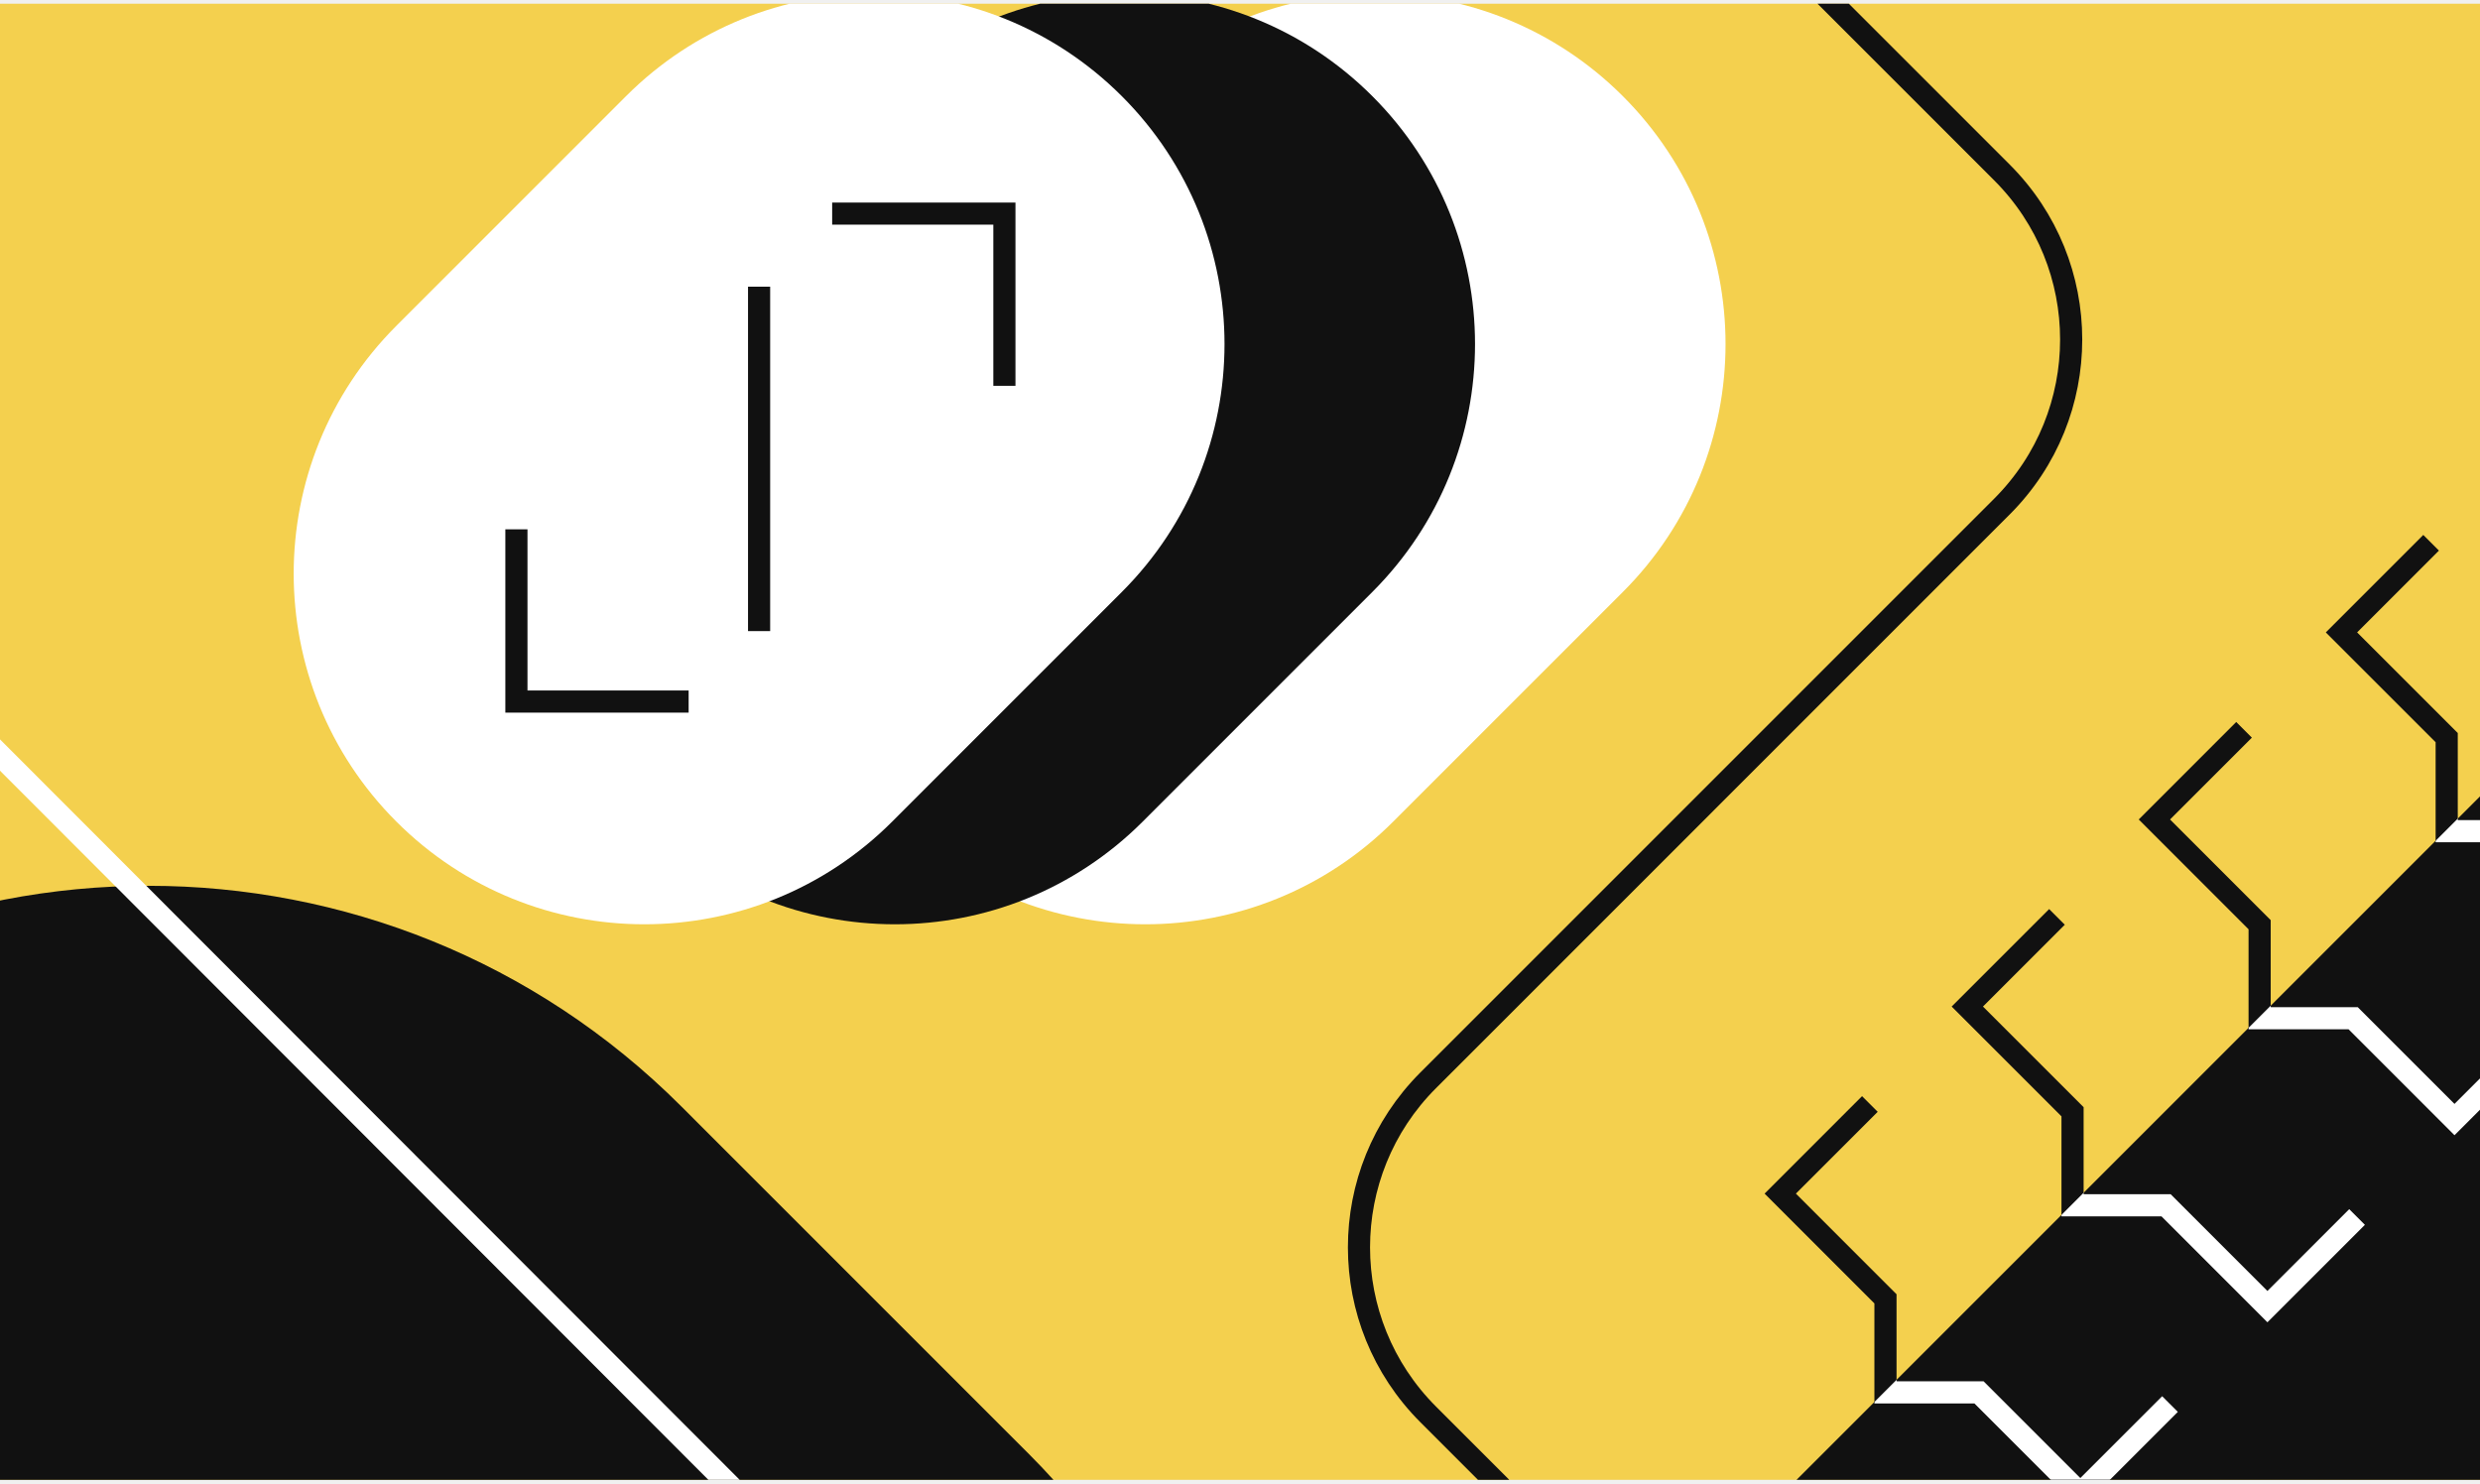
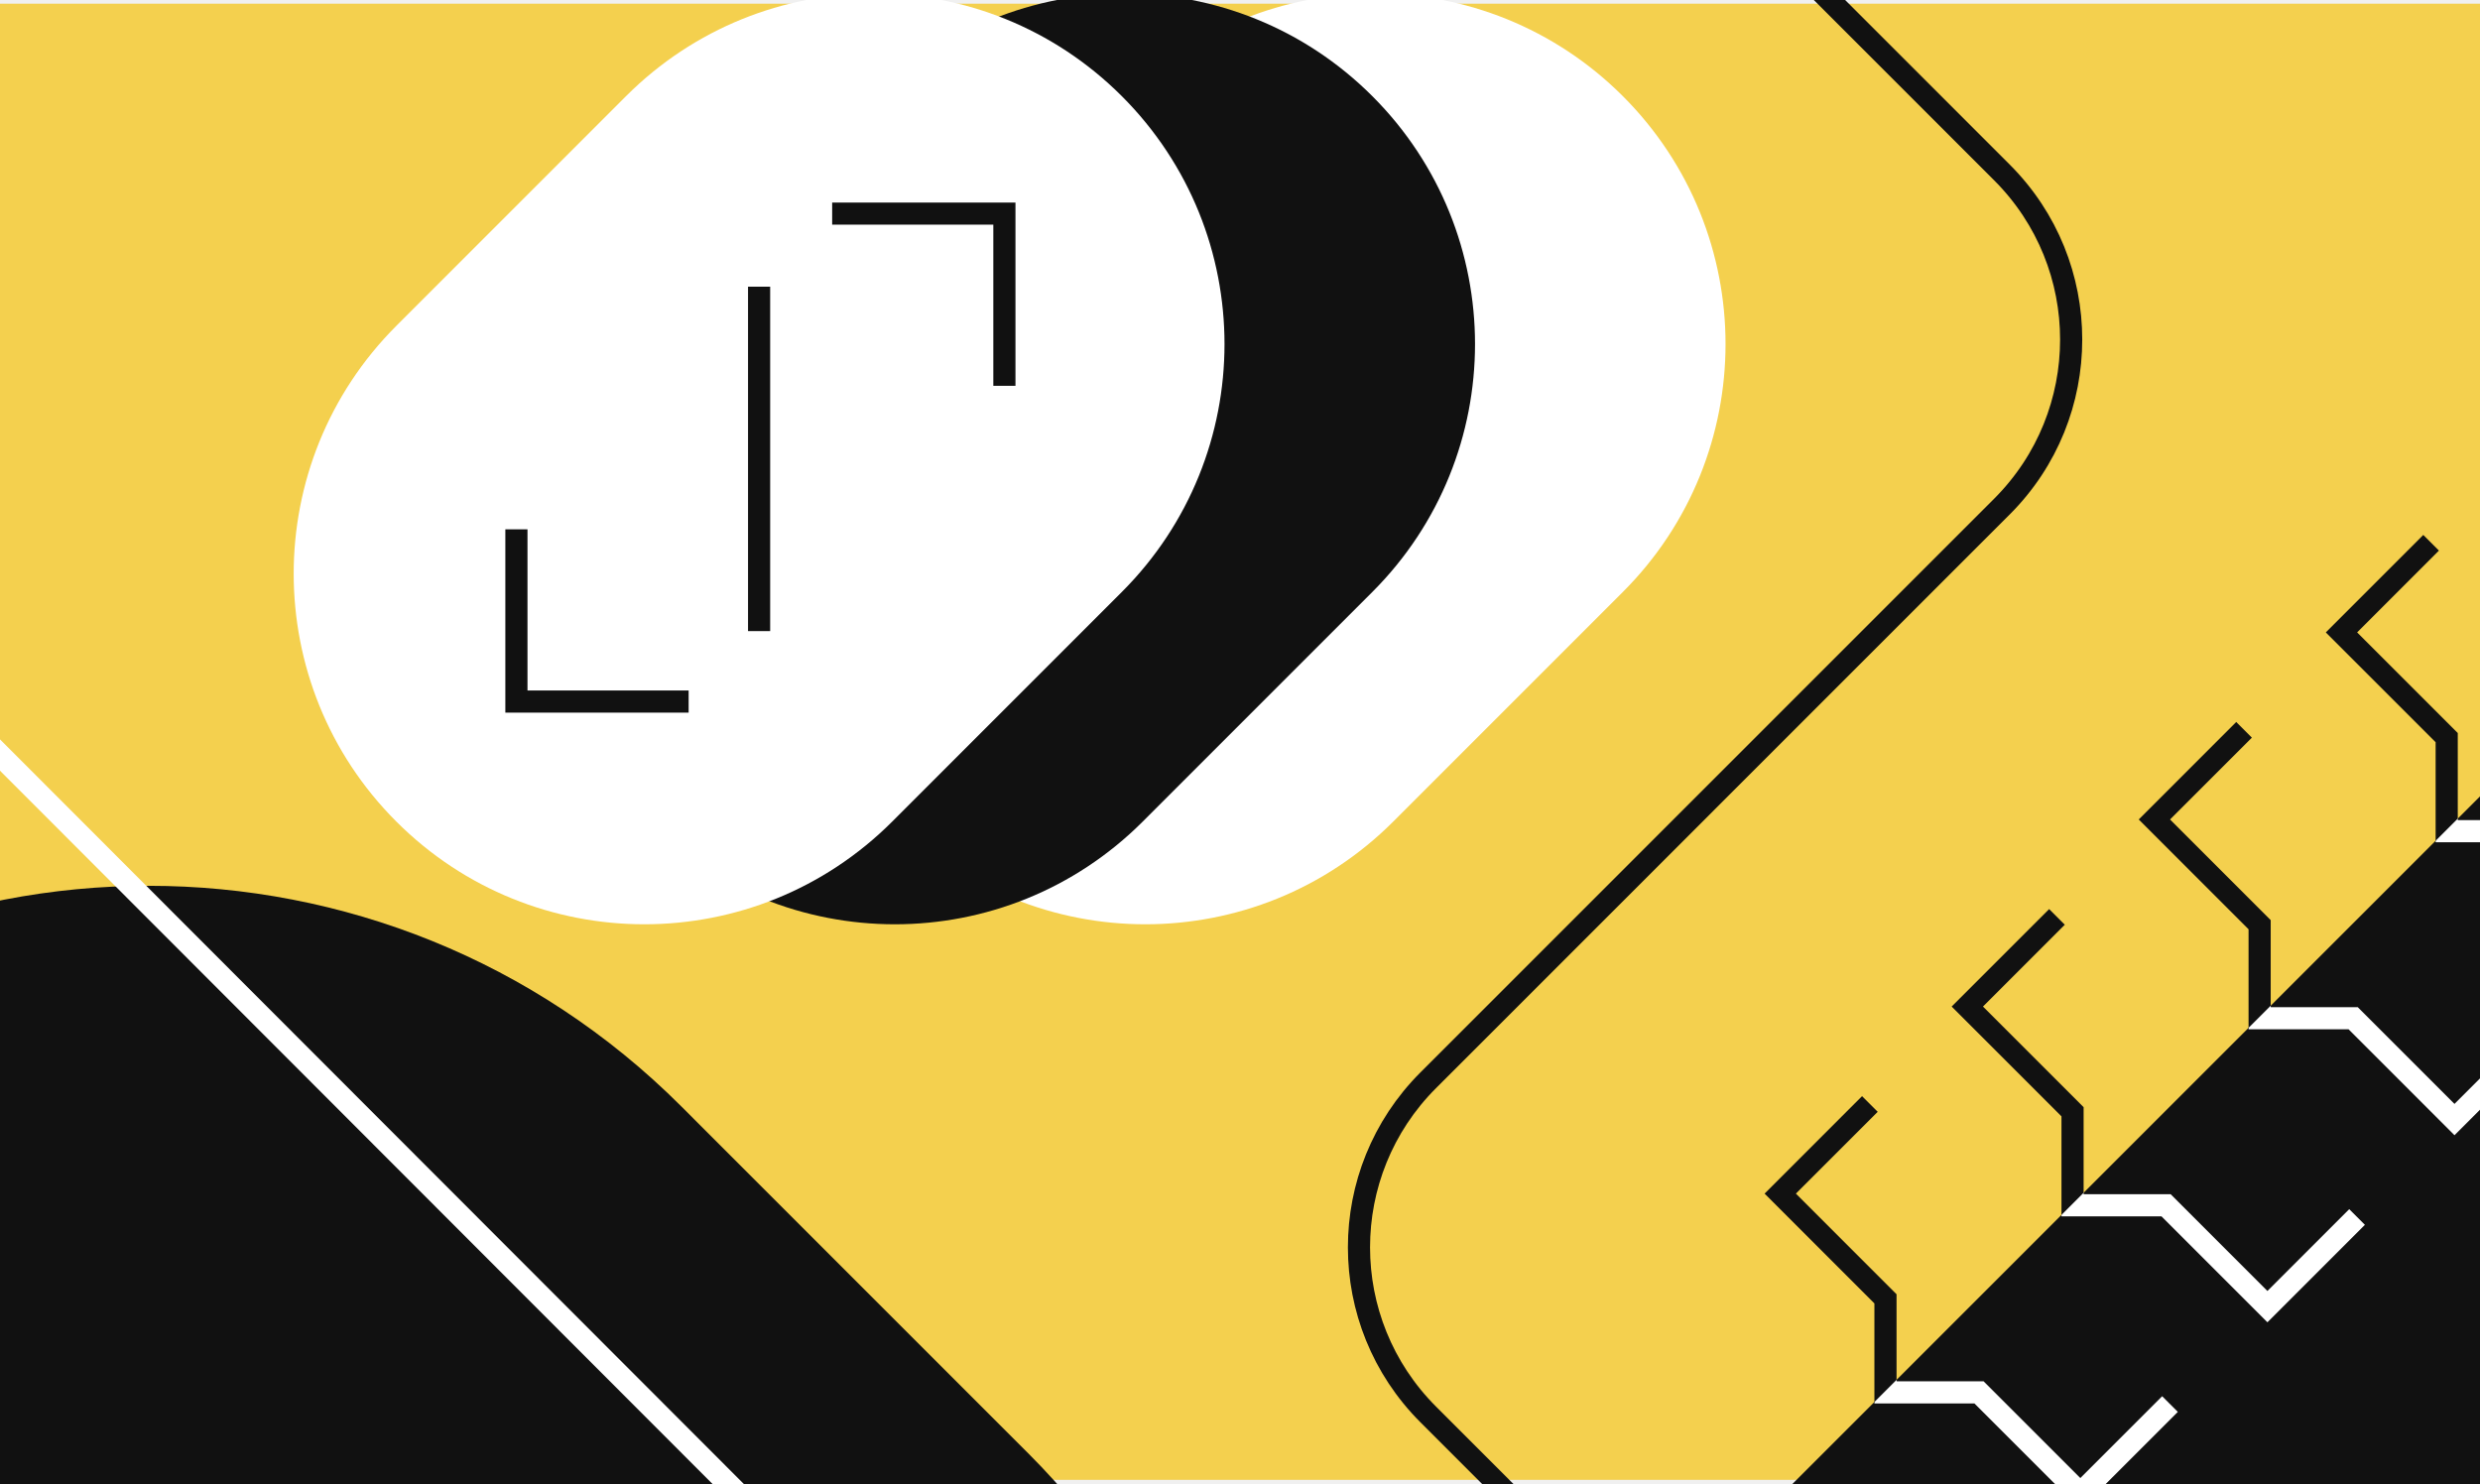
- <svg xmlns="http://www.w3.org/2000/svg" width="336" height="201" fill="none" viewBox="0 0 336 201">
-   <g clip-path="url(#a)">
+ <svg xmlns="http://www.w3.org/2000/svg" width="336" height="201" fill="none">
+   <g clip-path="url(#prefix__a)">
    <path fill="#F4D04E" d="M0 .5h336v200H0z" />
    <rect width="139" height="95" x="87.996" y="77.729" fill="#fff" rx="47.5" transform="rotate(-45 87.996 77.729)" />
    <rect width="139" height="95" x="54.055" y="77.729" fill="#111" rx="47.5" transform="rotate(-45 54.055 77.729)" />
-     <path fill="#111" d="M234.864 209.036 451.4-7.5l67.175 67.175-216.536 216.536z" />
+     <path fill="#111" d="M234.864 209.036L451.4-7.5l67.175 67.175-216.536 216.536z" />
    <rect width="139" height="95" x="20.114" y="77.729" fill="#fff" rx="47.5" transform="rotate(-45 20.114 77.729)" />
    <rect width="204.19" height="270.554" fill="#111" rx="102.095" transform="scale(-1 1) rotate(45 -103.887 14.564)" />
-     <path stroke="#fff" stroke-width="3" d="m6.69-357.5 135.583 135.727c12.481 12.494 12.481 32.737 0 45.231L-45.544 11.475c-12.481 12.494-12.481 32.737 0 45.23L107.088 209.5" />
-     <path stroke="#111" stroke-width="3" d="M69.965 71.719v23.334h23.334M136.079 52.273V28.94h-23.334M102.845 38.838v46.67M210.364-37.5l60.873 60.873c12.497 12.496 12.497 32.758 0 45.254l-77.745 77.746c-12.497 12.496-12.497 32.758 0 45.254l69.872 69.873" />
-     <path stroke="#111" stroke-width="3" d="m253.339 149.574-12.144 12.145 14.256 14.257v12.672h12.673l13.729 13.729 12.145-12.145M278.685 124.228l-12.145 12.145 14.257 14.257v12.673h12.673l13.729 13.729 12.145-12.145M304.031 98.883l-12.145 12.144 14.257 14.257v12.673h12.673l13.729 13.729 12.144-12.145M329.376 73.537l-12.145 12.145 14.257 14.257v12.672h12.673l13.729 13.729 12.145-12.144" />
-     <path stroke="#fff" stroke-width="5" d="m354.722 48.191-12.145 12.145 14.257 14.257v12.673h12.673l13.729 13.729 12.145-12.145" />
-     <mask id="b" width="285" height="285" x="234" y="-8" maskUnits="userSpaceOnUse" style="mask-type:alpha">
-       <path fill="#111" d="M234.864 209.036 451.4-7.5l67.175 67.175-216.536 216.536z" />
+     <path stroke="#fff" stroke-width="3" d="M6.69-357.5l135.583 135.727c12.481 12.494 12.481 32.737 0 45.231L-45.544 11.475c-12.481 12.494-12.481 32.737 0 45.23L107.088 209.5" />
+     <path stroke="#111" stroke-width="3" d="M69.965 71.719v23.334h23.334m42.78-42.78V28.94h-23.334m-9.9 9.898v46.67M210.364-37.5l60.873 60.873c12.497 12.496 12.497 32.758 0 45.254l-77.745 77.746c-12.497 12.496-12.497 32.758 0 45.254l69.872 69.873" />
+     <path stroke="#111" stroke-width="3" d="M253.339 149.574l-12.144 12.145 14.256 14.257v12.672h12.673l13.729 13.729 12.145-12.145m-15.313-66.004l-12.145 12.145 14.257 14.257v12.673h12.673l13.729 13.729 12.145-12.145m-15.313-66.004l-12.145 12.144 14.257 14.257v12.673h12.673l13.729 13.729 12.144-12.145m-15.313-66.004l-12.145 12.145 14.257 14.257v12.672h12.673l13.729 13.729 12.145-12.144" />
+     <path stroke="#fff" stroke-width="5" d="M354.722 48.191l-12.145 12.145 14.257 14.257v12.673h12.673l13.729 13.729 12.145-12.145" />
+     <mask id="prefix__a" width="285" height="285" x="234" y="-8" maskUnits="userSpaceOnUse" style="mask-type:alpha">
+       <path fill="#111" d="M234.864 209.036L451.4-7.5l67.175 67.175-216.536 216.536z" />
    </mask>
-     <g stroke="#fff" mask="url(#b)">
-       <path stroke-width="3" d="m253.339 149.574-12.144 12.145 14.256 14.257v12.672h12.673l13.729 13.729 12.145-12.145M278.685 124.228l-12.145 12.145 14.257 14.257v12.673h12.673l13.729 13.729 12.145-12.145M304.031 98.883l-12.145 12.144 14.257 14.257v12.673h12.673l13.729 13.729 12.144-12.145M329.376 73.537l-12.145 12.145 14.257 14.257v12.672h12.673l13.729 13.729 12.145-12.145" />
-       <path stroke-width="5" d="m354.722 48.191-12.145 12.145 14.257 14.257v12.673h12.673l13.729 13.729 12.145-12.145" />
+     <g stroke="#fff" mask="url(#prefix__a)">
+       <path stroke-width="3" d="M253.339 149.574l-12.144 12.145 14.256 14.257v12.672h12.673l13.729 13.729 12.145-12.145m-15.313-66.004l-12.145 12.145 14.257 14.257v12.673h12.673l13.729 13.729 12.145-12.145m-15.313-66.004l-12.145 12.144 14.257 14.257v12.673h12.673l13.729 13.729 12.144-12.145m-15.313-66.004l-12.145 12.145 14.257 14.257v12.672h12.673l13.729 13.729 12.145-12.145" />
+       <path stroke-width="5" d="M354.722 48.191l-12.145 12.145 14.257 14.257v12.673h12.673l13.729 13.729 12.145-12.145" />
    </g>
  </g>
  <defs>
-     <clipPath id="a">
+     <clipPath id="prefix__a">
      <path fill="#fff" d="M0 .5h336v200H0z" />
    </clipPath>
  </defs>
</svg>
